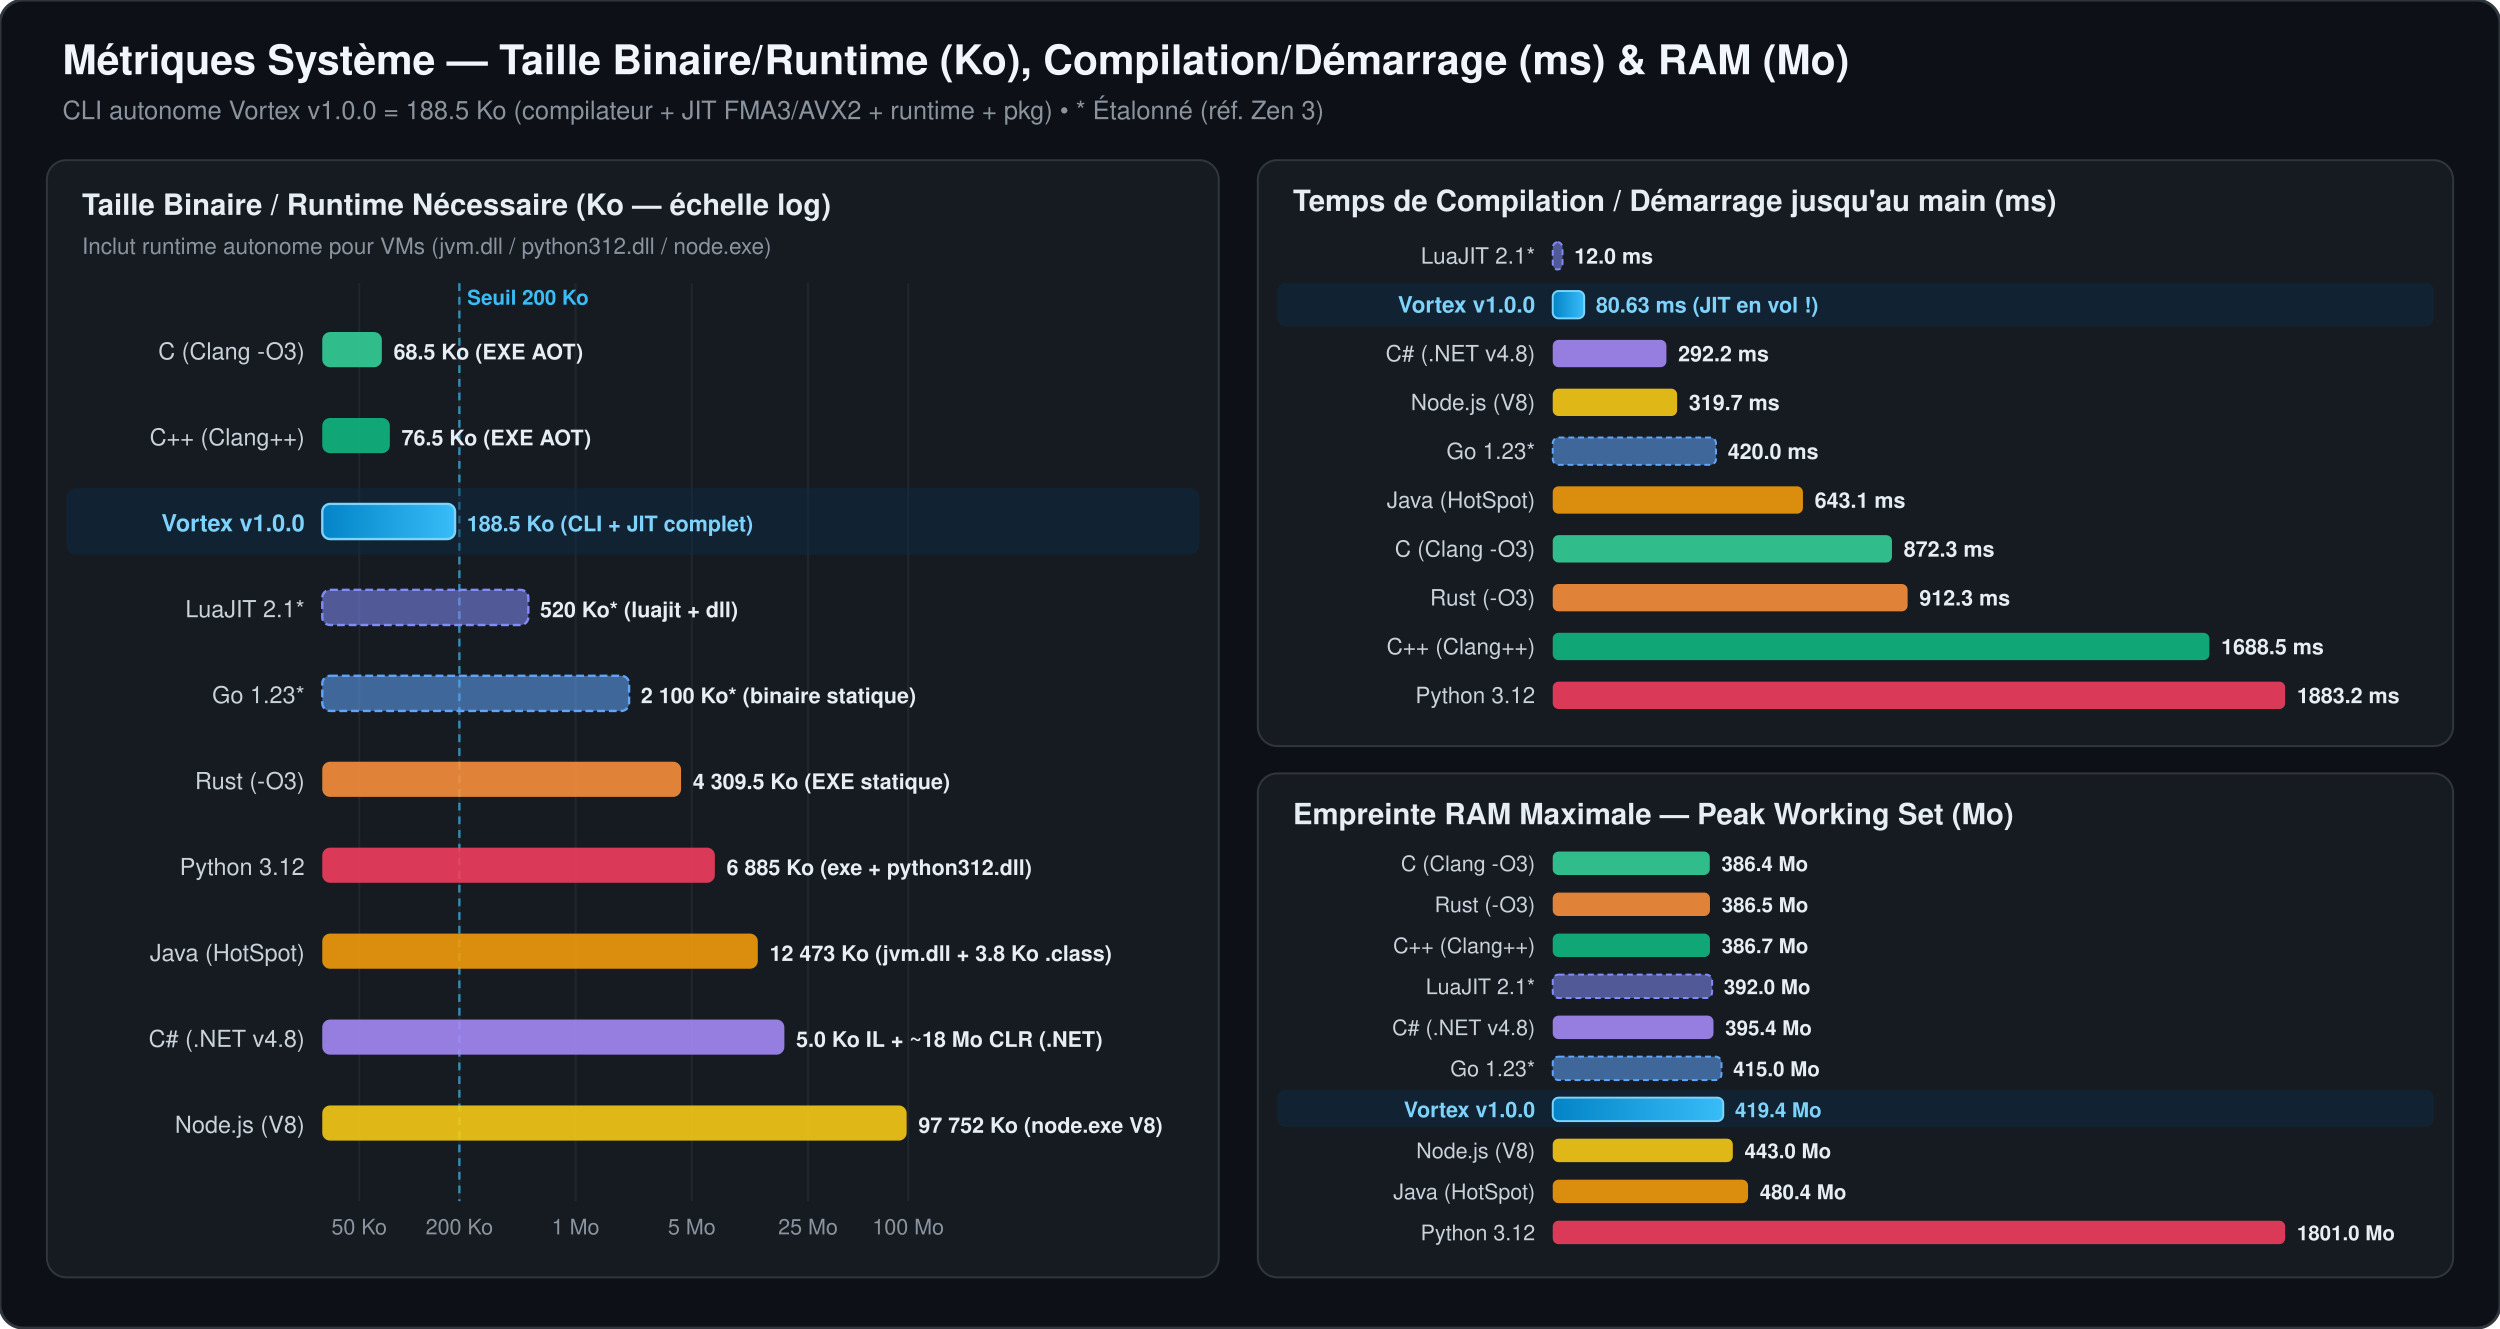
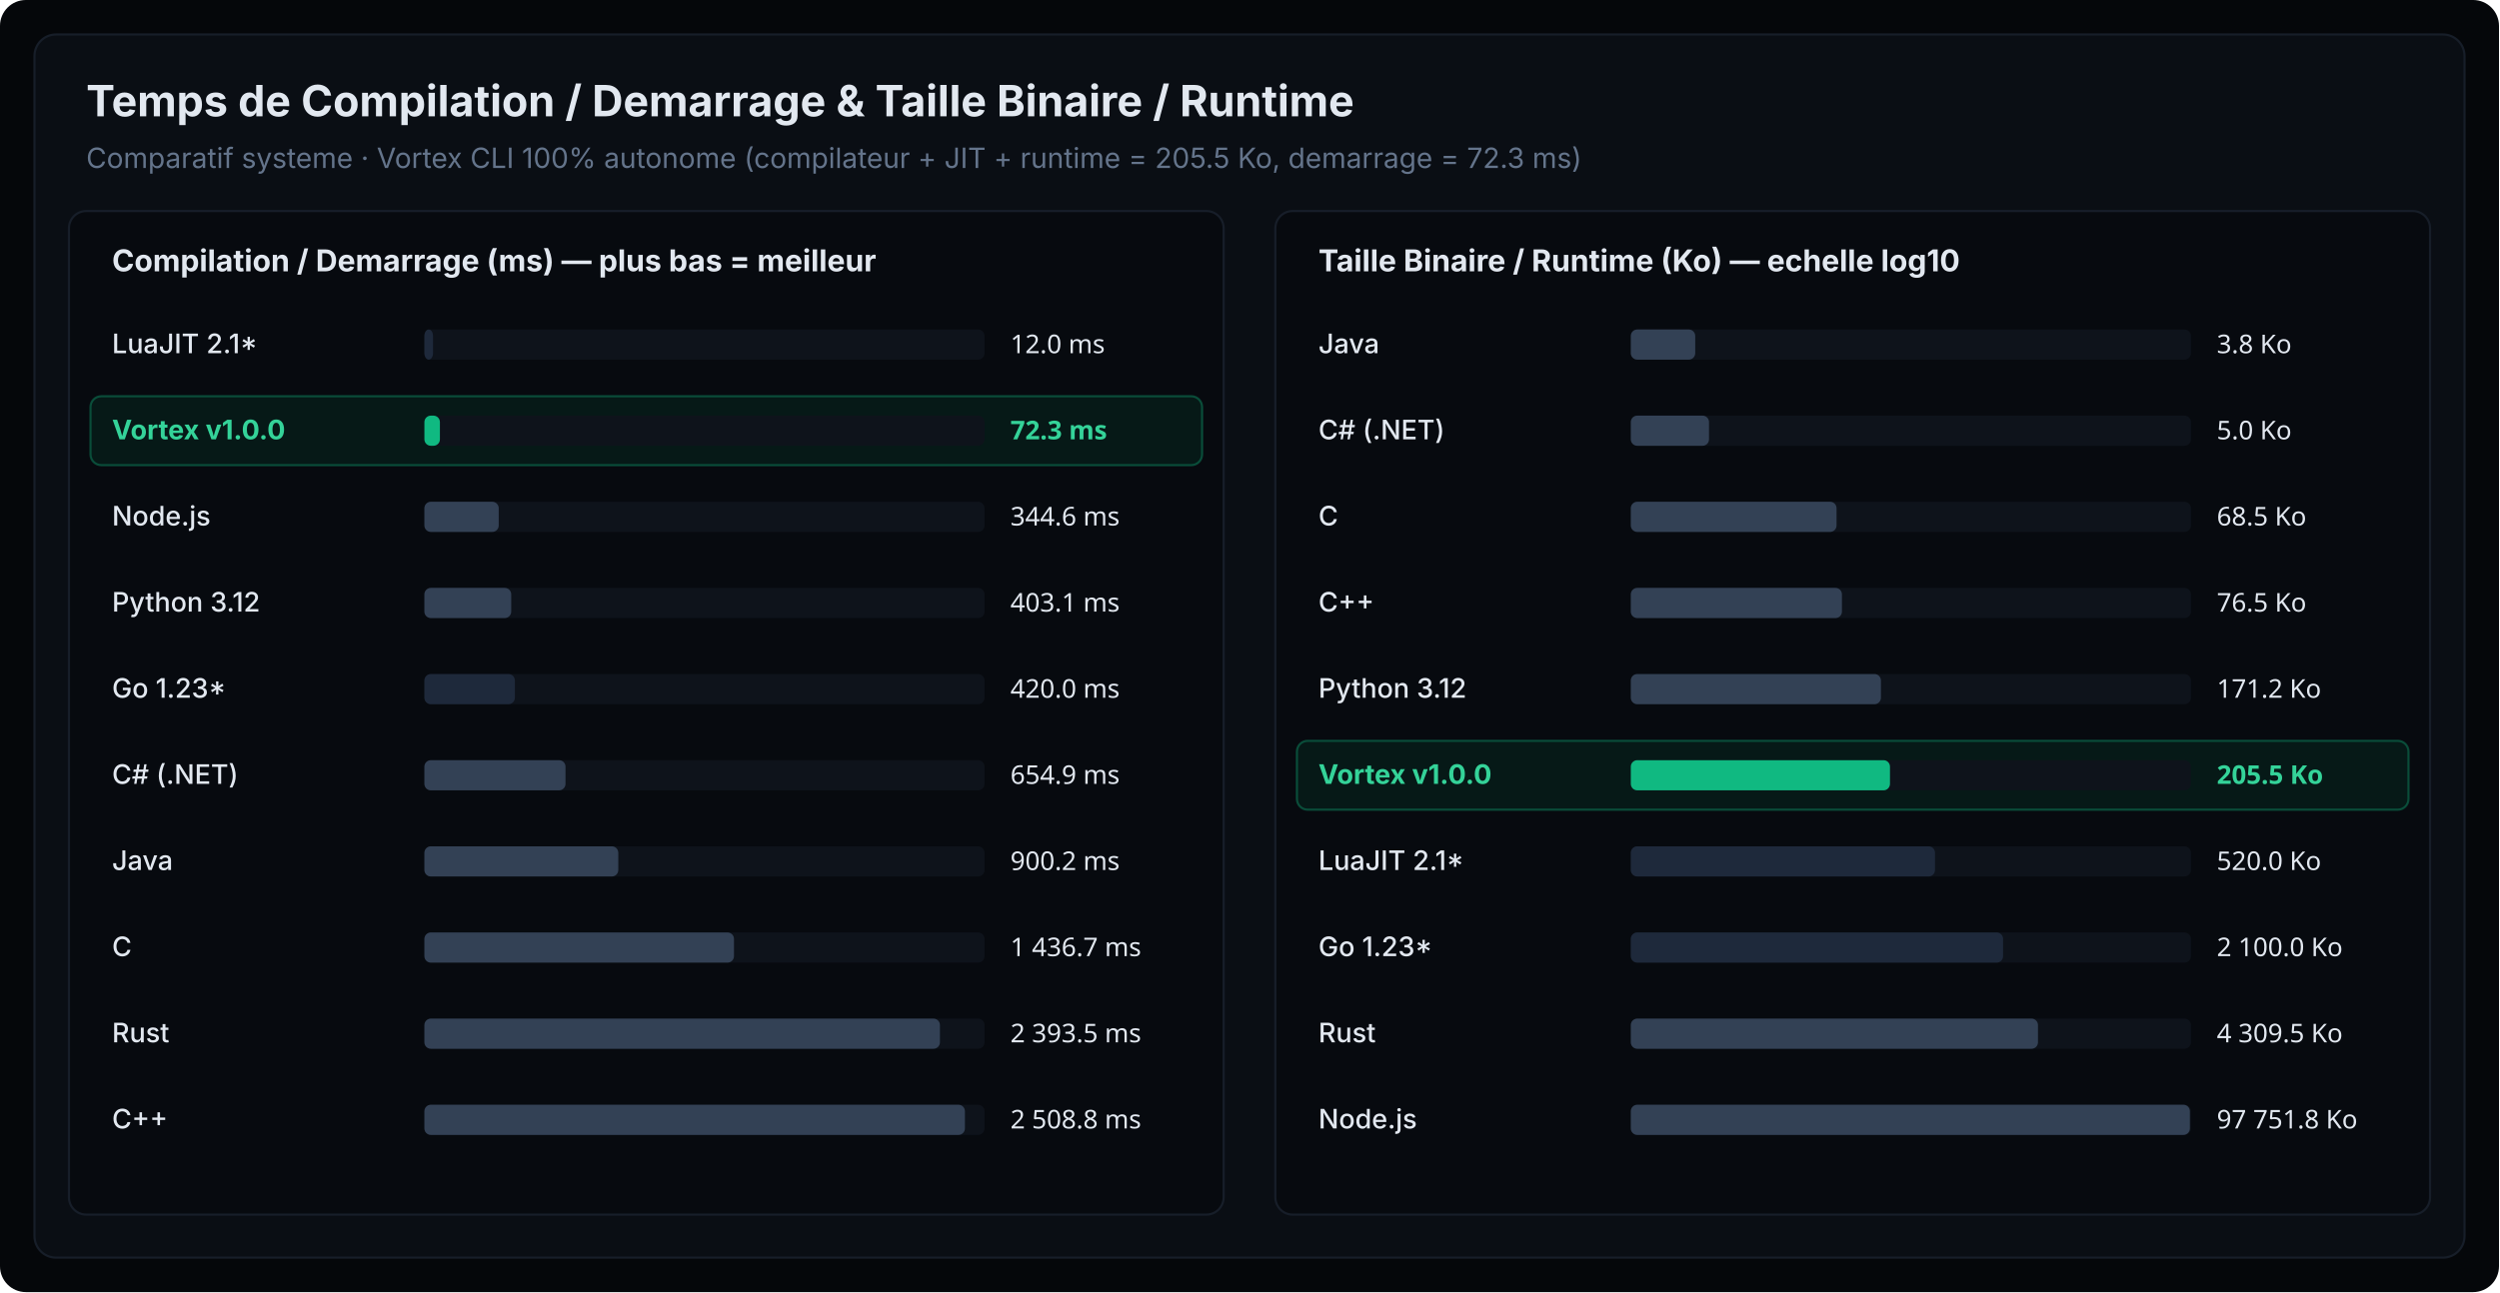
- <svg xmlns="http://www.w3.org/2000/svg" width="1280" height="680" viewBox="0 0 1280 680">
-   <defs>
-     <linearGradient id="vxGrad2" x1="0%" y1="0%" x2="100%" y2="0%">
-       <stop offset="0%" stop-color="#0284c7" />
-       <stop offset="100%" stop-color="#38bdf8" />
-     </linearGradient>
-   </defs>
-   <rect x="0" y="0" width="1280" height="680" rx="12" fill="#0d1117" stroke="#30363d" stroke-width="1.5" />
-   <text x="32" y="38" fill="#f0f6fc" font-family="-apple-system, BlinkMacSystemFont, 'Segoe UI', Helvetica, Arial, sans-serif" font-size="21" font-weight="700">Métriques Système — Taille Binaire/Runtime (Ko), Compilation/Démarrage (ms) &amp; RAM (Mo)</text>
-   <text x="32" y="61" fill="#8b949e" font-family="-apple-system, BlinkMacSystemFont, 'Segoe UI', Helvetica, Arial, sans-serif" font-size="13">CLI autonome Vortex v1.0.0 = 188.5 Ko (compilateur + JIT FMA3/AVX2 + runtime + pkg) • * Étalonné (réf. Zen 3)</text>
-   <rect x="24" y="82" width="600" height="572" rx="10" fill="#161b22" stroke="#30363d" stroke-width="1" />
-   <text x="42" y="110" fill="#e6edf3" font-family="-apple-system, BlinkMacSystemFont, 'Segoe UI', Helvetica, Arial, sans-serif" font-size="15" font-weight="600">Taille Binaire / Runtime Nécessaire (Ko — échelle log)</text>
-   <text x="42" y="130" fill="#8b949e" font-family="-apple-system, BlinkMacSystemFont, 'Segoe UI', Helvetica, Arial, sans-serif" font-size="11.5">Inclut runtime autonome pour VMs (jvm.dll / python312.dll / node.exe)</text>
-   <line x1="183.9" y1="145" x2="183.9" y2="615" stroke="#21262d" stroke-width="1" />
-   <text x="183.9" y="632" text-anchor="middle" fill="#8b949e" font-family="-apple-system, BlinkMacSystemFont, 'Segoe UI', Helvetica, Arial, sans-serif" font-size="11">50 Ko</text>
-   <line x1="235.2" y1="145" x2="235.2" y2="615" stroke="#21262d" stroke-width="1" />
-   <text x="235.2" y="632" text-anchor="middle" fill="#8b949e" font-family="-apple-system, BlinkMacSystemFont, 'Segoe UI', Helvetica, Arial, sans-serif" font-size="11">200 Ko</text>
-   <line x1="294.7" y1="145" x2="294.7" y2="615" stroke="#21262d" stroke-width="1" />
-   <text x="294.7" y="632" text-anchor="middle" fill="#8b949e" font-family="-apple-system, BlinkMacSystemFont, 'Segoe UI', Helvetica, Arial, sans-serif" font-size="11">1 Mo</text>
-   <line x1="354.2" y1="145" x2="354.2" y2="615" stroke="#21262d" stroke-width="1" />
-   <text x="354.2" y="632" text-anchor="middle" fill="#8b949e" font-family="-apple-system, BlinkMacSystemFont, 'Segoe UI', Helvetica, Arial, sans-serif" font-size="11">5 Mo</text>
-   <line x1="413.7" y1="145" x2="413.7" y2="615" stroke="#21262d" stroke-width="1" />
-   <text x="413.7" y="632" text-anchor="middle" fill="#8b949e" font-family="-apple-system, BlinkMacSystemFont, 'Segoe UI', Helvetica, Arial, sans-serif" font-size="11">25 Mo</text>
-   <line x1="465.0" y1="145" x2="465.0" y2="615" stroke="#21262d" stroke-width="1" />
-   <text x="465.0" y="632" text-anchor="middle" fill="#8b949e" font-family="-apple-system, BlinkMacSystemFont, 'Segoe UI', Helvetica, Arial, sans-serif" font-size="11">100 Mo</text>
-   <line x1="235.2" y1="145" x2="235.2" y2="615" stroke="#38bdf8" stroke-dasharray="4,3" stroke-width="1.2" opacity="0.7" />
-   <text x="239.2" y="156" fill="#38bdf8" font-family="-apple-system, BlinkMacSystemFont, 'Segoe UI', Helvetica, Arial, sans-serif" font-size="10.5" font-weight="600">Seuil 200 Ko</text>
-   <text x="156" y="184" text-anchor="end" fill="#c9d1d9" font-family="-apple-system, BlinkMacSystemFont, 'Segoe UI', Helvetica, Arial, sans-serif" font-size="12" font-weight="500">C (Clang -O3)</text>
-   <rect x="165" y="170" width="30.5" height="18" rx="4" fill="#34d399" fill-opacity="0.88" />
-   <text x="201.5" y="184" fill="#e6edf3" font-family="-apple-system, BlinkMacSystemFont, 'Segoe UI', Helvetica, Arial, sans-serif" font-size="11" font-weight="600">68.5 Ko (EXE AOT)</text>
-   <text x="156" y="228" text-anchor="end" fill="#c9d1d9" font-family="-apple-system, BlinkMacSystemFont, 'Segoe UI', Helvetica, Arial, sans-serif" font-size="12" font-weight="500">C++ (Clang++)</text>
-   <rect x="165" y="214" width="34.6" height="18" rx="4" fill="#10b981" fill-opacity="0.88" />
-   <text x="205.6" y="228" fill="#e6edf3" font-family="-apple-system, BlinkMacSystemFont, 'Segoe UI', Helvetica, Arial, sans-serif" font-size="11" font-weight="600">76.5 Ko (EXE AOT)</text>
-   <rect x="34" y="250" width="580" height="34" rx="5" fill="#0c2d48" fill-opacity="0.45" />
-   <text x="156" y="272" text-anchor="end" fill="#7dd3fc" font-family="-apple-system, BlinkMacSystemFont, 'Segoe UI', Helvetica, Arial, sans-serif" font-size="12" font-weight="700">Vortex v1.0.0</text>
-   <rect x="165" y="258" width="68.0" height="18" rx="4" fill="url(#vxGrad2)" stroke="#7dd3fc" stroke-width="1.2" />
-   <text x="239.0" y="272" fill="#7dd3fc" font-family="-apple-system, BlinkMacSystemFont, 'Segoe UI', Helvetica, Arial, sans-serif" font-size="11" font-weight="700">188.5 Ko (CLI + JIT complet)</text>
-   <text x="156" y="316" text-anchor="end" fill="#c9d1d9" font-family="-apple-system, BlinkMacSystemFont, 'Segoe UI', Helvetica, Arial, sans-serif" font-size="12" font-weight="500">LuaJIT 2.1*</text>
-   <rect x="165" y="302" width="105.5" height="18" rx="4" fill="#818cf8" fill-opacity="0.55" stroke="#818cf8" stroke-dasharray="4,2" stroke-width="1.2" />
-   <text x="276.5" y="316" fill="#e6edf3" font-family="-apple-system, BlinkMacSystemFont, 'Segoe UI', Helvetica, Arial, sans-serif" font-size="11" font-weight="600">520 Ko* (luajit + dll)</text>
-   <text x="156" y="360" text-anchor="end" fill="#c9d1d9" font-family="-apple-system, BlinkMacSystemFont, 'Segoe UI', Helvetica, Arial, sans-serif" font-size="12" font-weight="500">Go 1.23*</text>
-   <rect x="165" y="346" width="157.1" height="18" rx="4" fill="#60a5fa" fill-opacity="0.55" stroke="#60a5fa" stroke-dasharray="4,2" stroke-width="1.2" />
-   <text x="328.1" y="360" fill="#e6edf3" font-family="-apple-system, BlinkMacSystemFont, 'Segoe UI', Helvetica, Arial, sans-serif" font-size="11" font-weight="600">2 100 Ko* (binaire statique)</text>
-   <text x="156" y="404" text-anchor="end" fill="#c9d1d9" font-family="-apple-system, BlinkMacSystemFont, 'Segoe UI', Helvetica, Arial, sans-serif" font-size="12" font-weight="500">Rust (-O3)</text>
-   <rect x="165" y="390" width="183.7" height="18" rx="4" fill="#fb923c" fill-opacity="0.88" />
-   <text x="354.7" y="404" fill="#e6edf3" font-family="-apple-system, BlinkMacSystemFont, 'Segoe UI', Helvetica, Arial, sans-serif" font-size="11" font-weight="600">4 309.5 Ko (EXE statique)</text>
-   <text x="156" y="448" text-anchor="end" fill="#c9d1d9" font-family="-apple-system, BlinkMacSystemFont, 'Segoe UI', Helvetica, Arial, sans-serif" font-size="12" font-weight="500">Python 3.12</text>
-   <rect x="165" y="434" width="201.0" height="18" rx="4" fill="#f43f5e" fill-opacity="0.88" />
-   <text x="372.0" y="448" fill="#e6edf3" font-family="-apple-system, BlinkMacSystemFont, 'Segoe UI', Helvetica, Arial, sans-serif" font-size="11" font-weight="600">6 885 Ko (exe + python312.dll)</text>
-   <text x="156" y="492" text-anchor="end" fill="#c9d1d9" font-family="-apple-system, BlinkMacSystemFont, 'Segoe UI', Helvetica, Arial, sans-serif" font-size="12" font-weight="500">Java (HotSpot)</text>
-   <rect x="165" y="478" width="223.0" height="18" rx="4" fill="#f59e0b" fill-opacity="0.88" />
-   <text x="394.0" y="492" fill="#e6edf3" font-family="-apple-system, BlinkMacSystemFont, 'Segoe UI', Helvetica, Arial, sans-serif" font-size="11" font-weight="600">12 473 Ko (jvm.dll + 3.8 Ko .class)</text>
-   <text x="156" y="536" text-anchor="end" fill="#c9d1d9" font-family="-apple-system, BlinkMacSystemFont, 'Segoe UI', Helvetica, Arial, sans-serif" font-size="12" font-weight="500">C# (.NET v4.8)</text>
-   <rect x="165" y="522" width="236.6" height="18" rx="4" fill="#a78bfa" fill-opacity="0.88" />
-   <text x="407.6" y="536" fill="#e6edf3" font-family="-apple-system, BlinkMacSystemFont, 'Segoe UI', Helvetica, Arial, sans-serif" font-size="11" font-weight="600">5.0 Ko IL + ~18 Mo CLR (.NET)</text>
-   <text x="156" y="580" text-anchor="end" fill="#c9d1d9" font-family="-apple-system, BlinkMacSystemFont, 'Segoe UI', Helvetica, Arial, sans-serif" font-size="12" font-weight="500">Node.js (V8)</text>
-   <rect x="165" y="566" width="299.2" height="18" rx="4" fill="#facc15" fill-opacity="0.88" />
-   <text x="470.2" y="580" fill="#e6edf3" font-family="-apple-system, BlinkMacSystemFont, 'Segoe UI', Helvetica, Arial, sans-serif" font-size="11" font-weight="600">97 752 Ko (node.exe V8)</text>
-   <rect x="644" y="82" width="612" height="300" rx="10" fill="#161b22" stroke="#30363d" stroke-width="1" />
-   <text x="662" y="108" fill="#e6edf3" font-family="-apple-system, BlinkMacSystemFont, 'Segoe UI', Helvetica, Arial, sans-serif" font-size="15" font-weight="600">Temps de Compilation / Démarrage jusqu'au main (ms)</text>
-   <text x="786" y="135" text-anchor="end" fill="#c9d1d9" font-family="-apple-system, BlinkMacSystemFont, 'Segoe UI', Helvetica, Arial, sans-serif" font-size="11.5" font-weight="500">LuaJIT 2.1*</text>
-   <rect x="795" y="124" width="5.0" height="14" rx="3" fill="#818cf8" fill-opacity="0.55" stroke="#818cf8" stroke-dasharray="3,2" stroke-width="1" />
-   <text x="806.0" y="135" fill="#e6edf3" font-family="-apple-system, BlinkMacSystemFont, 'Segoe UI', Helvetica, Arial, sans-serif" font-size="11" font-weight="600">12.0 ms</text>
-   <rect x="654" y="145" width="592" height="22" rx="4" fill="#0c2d48" fill-opacity="0.45" />
-   <text x="786" y="160" text-anchor="end" fill="#7dd3fc" font-family="-apple-system, BlinkMacSystemFont, 'Segoe UI', Helvetica, Arial, sans-serif" font-size="11.5" font-weight="700">Vortex v1.0.0</text>
-   <rect x="795" y="149" width="16.1" height="14" rx="3" fill="url(#vxGrad2)" stroke="#7dd3fc" stroke-width="1" />
-   <text x="817.1" y="160" fill="#7dd3fc" font-family="-apple-system, BlinkMacSystemFont, 'Segoe UI', Helvetica, Arial, sans-serif" font-size="11" font-weight="700">80.63 ms (JIT en vol !)</text>
-   <text x="786" y="185" text-anchor="end" fill="#c9d1d9" font-family="-apple-system, BlinkMacSystemFont, 'Segoe UI', Helvetica, Arial, sans-serif" font-size="11.5" font-weight="500">C# (.NET v4.8)</text>
-   <rect x="795" y="174" width="58.2" height="14" rx="3" fill="#a78bfa" fill-opacity="0.88" />
-   <text x="859.2" y="185" fill="#e6edf3" font-family="-apple-system, BlinkMacSystemFont, 'Segoe UI', Helvetica, Arial, sans-serif" font-size="11" font-weight="600">292.2 ms</text>
-   <text x="786" y="210" text-anchor="end" fill="#c9d1d9" font-family="-apple-system, BlinkMacSystemFont, 'Segoe UI', Helvetica, Arial, sans-serif" font-size="11.5" font-weight="500">Node.js (V8)</text>
-   <rect x="795" y="199" width="63.7" height="14" rx="3" fill="#facc15" fill-opacity="0.88" />
-   <text x="864.7" y="210" fill="#e6edf3" font-family="-apple-system, BlinkMacSystemFont, 'Segoe UI', Helvetica, Arial, sans-serif" font-size="11" font-weight="600">319.7 ms</text>
-   <text x="786" y="235" text-anchor="end" fill="#c9d1d9" font-family="-apple-system, BlinkMacSystemFont, 'Segoe UI', Helvetica, Arial, sans-serif" font-size="11.5" font-weight="500">Go 1.23*</text>
-   <rect x="795" y="224" width="83.6" height="14" rx="3" fill="#60a5fa" fill-opacity="0.55" stroke="#60a5fa" stroke-dasharray="3,2" stroke-width="1" />
-   <text x="884.6" y="235" fill="#e6edf3" font-family="-apple-system, BlinkMacSystemFont, 'Segoe UI', Helvetica, Arial, sans-serif" font-size="11" font-weight="600">420.0 ms</text>
-   <text x="786" y="260" text-anchor="end" fill="#c9d1d9" font-family="-apple-system, BlinkMacSystemFont, 'Segoe UI', Helvetica, Arial, sans-serif" font-size="11.5" font-weight="500">Java (HotSpot)</text>
-   <rect x="795" y="249" width="128.1" height="14" rx="3" fill="#f59e0b" fill-opacity="0.88" />
-   <text x="929.1" y="260" fill="#e6edf3" font-family="-apple-system, BlinkMacSystemFont, 'Segoe UI', Helvetica, Arial, sans-serif" font-size="11" font-weight="600">643.1 ms</text>
-   <text x="786" y="285" text-anchor="end" fill="#c9d1d9" font-family="-apple-system, BlinkMacSystemFont, 'Segoe UI', Helvetica, Arial, sans-serif" font-size="11.5" font-weight="500">C (Clang -O3)</text>
-   <rect x="795" y="274" width="173.7" height="14" rx="3" fill="#34d399" fill-opacity="0.88" />
-   <text x="974.7" y="285" fill="#e6edf3" font-family="-apple-system, BlinkMacSystemFont, 'Segoe UI', Helvetica, Arial, sans-serif" font-size="11" font-weight="600">872.3 ms</text>
-   <text x="786" y="310" text-anchor="end" fill="#c9d1d9" font-family="-apple-system, BlinkMacSystemFont, 'Segoe UI', Helvetica, Arial, sans-serif" font-size="11.5" font-weight="500">Rust (-O3)</text>
-   <rect x="795" y="299" width="181.7" height="14" rx="3" fill="#fb923c" fill-opacity="0.88" />
-   <text x="982.7" y="310" fill="#e6edf3" font-family="-apple-system, BlinkMacSystemFont, 'Segoe UI', Helvetica, Arial, sans-serif" font-size="11" font-weight="600">912.3 ms</text>
-   <text x="786" y="335" text-anchor="end" fill="#c9d1d9" font-family="-apple-system, BlinkMacSystemFont, 'Segoe UI', Helvetica, Arial, sans-serif" font-size="11.5" font-weight="500">C++ (Clang++)</text>
-   <rect x="795" y="324" width="336.2" height="14" rx="3" fill="#10b981" fill-opacity="0.88" />
-   <text x="1137.2" y="335" fill="#e6edf3" font-family="-apple-system, BlinkMacSystemFont, 'Segoe UI', Helvetica, Arial, sans-serif" font-size="11" font-weight="600">1688.5 ms</text>
-   <text x="786" y="360" text-anchor="end" fill="#c9d1d9" font-family="-apple-system, BlinkMacSystemFont, 'Segoe UI', Helvetica, Arial, sans-serif" font-size="11.5" font-weight="500">Python 3.12</text>
-   <rect x="795" y="349" width="375.0" height="14" rx="3" fill="#f43f5e" fill-opacity="0.88" />
-   <text x="1176.0" y="360" fill="#e6edf3" font-family="-apple-system, BlinkMacSystemFont, 'Segoe UI', Helvetica, Arial, sans-serif" font-size="11" font-weight="600">1883.2 ms</text>
-   <rect x="644" y="396" width="612" height="258" rx="10" fill="#161b22" stroke="#30363d" stroke-width="1" />
-   <text x="662" y="422" fill="#e6edf3" font-family="-apple-system, BlinkMacSystemFont, 'Segoe UI', Helvetica, Arial, sans-serif" font-size="15" font-weight="600">Empreinte RAM Maximale — Peak Working Set (Mo)</text>
-   <text x="786" y="446" text-anchor="end" fill="#c9d1d9" font-family="-apple-system, BlinkMacSystemFont, 'Segoe UI', Helvetica, Arial, sans-serif" font-size="11" font-weight="500">C (Clang -O3)</text>
-   <rect x="795" y="436" width="80.4" height="12" rx="3" fill="#34d399" fill-opacity="0.88" />
-   <text x="881.4" y="446" fill="#e6edf3" font-family="-apple-system, BlinkMacSystemFont, 'Segoe UI', Helvetica, Arial, sans-serif" font-size="10.5" font-weight="600">386.4 Mo</text>
-   <text x="786" y="467" text-anchor="end" fill="#c9d1d9" font-family="-apple-system, BlinkMacSystemFont, 'Segoe UI', Helvetica, Arial, sans-serif" font-size="11" font-weight="500">Rust (-O3)</text>
-   <rect x="795" y="457" width="80.5" height="12" rx="3" fill="#fb923c" fill-opacity="0.88" />
-   <text x="881.5" y="467" fill="#e6edf3" font-family="-apple-system, BlinkMacSystemFont, 'Segoe UI', Helvetica, Arial, sans-serif" font-size="10.5" font-weight="600">386.5 Mo</text>
-   <text x="786" y="488" text-anchor="end" fill="#c9d1d9" font-family="-apple-system, BlinkMacSystemFont, 'Segoe UI', Helvetica, Arial, sans-serif" font-size="11" font-weight="500">C++ (Clang++)</text>
-   <rect x="795" y="478" width="80.5" height="12" rx="3" fill="#10b981" fill-opacity="0.88" />
-   <text x="881.5" y="488" fill="#e6edf3" font-family="-apple-system, BlinkMacSystemFont, 'Segoe UI', Helvetica, Arial, sans-serif" font-size="10.5" font-weight="600">386.7 Mo</text>
-   <text x="786" y="509" text-anchor="end" fill="#c9d1d9" font-family="-apple-system, BlinkMacSystemFont, 'Segoe UI', Helvetica, Arial, sans-serif" font-size="11" font-weight="500">LuaJIT 2.1*</text>
-   <rect x="795" y="499" width="81.6" height="12" rx="3" fill="#818cf8" fill-opacity="0.55" stroke="#818cf8" stroke-dasharray="3,2" stroke-width="1" />
-   <text x="882.6" y="509" fill="#e6edf3" font-family="-apple-system, BlinkMacSystemFont, 'Segoe UI', Helvetica, Arial, sans-serif" font-size="10.5" font-weight="600">392.0 Mo</text>
-   <text x="786" y="530" text-anchor="end" fill="#c9d1d9" font-family="-apple-system, BlinkMacSystemFont, 'Segoe UI', Helvetica, Arial, sans-serif" font-size="11" font-weight="500">C# (.NET v4.8)</text>
-   <rect x="795" y="520" width="82.3" height="12" rx="3" fill="#a78bfa" fill-opacity="0.88" />
-   <text x="883.3" y="530" fill="#e6edf3" font-family="-apple-system, BlinkMacSystemFont, 'Segoe UI', Helvetica, Arial, sans-serif" font-size="10.5" font-weight="600">395.4 Mo</text>
-   <text x="786" y="551" text-anchor="end" fill="#c9d1d9" font-family="-apple-system, BlinkMacSystemFont, 'Segoe UI', Helvetica, Arial, sans-serif" font-size="11" font-weight="500">Go 1.23*</text>
-   <rect x="795" y="541" width="86.4" height="12" rx="3" fill="#60a5fa" fill-opacity="0.55" stroke="#60a5fa" stroke-dasharray="3,2" stroke-width="1" />
-   <text x="887.4" y="551" fill="#e6edf3" font-family="-apple-system, BlinkMacSystemFont, 'Segoe UI', Helvetica, Arial, sans-serif" font-size="10.5" font-weight="600">415.0 Mo</text>
-   <rect x="654" y="558" width="592" height="19" rx="4" fill="#0c2d48" fill-opacity="0.45" />
-   <text x="786" y="572" text-anchor="end" fill="#7dd3fc" font-family="-apple-system, BlinkMacSystemFont, 'Segoe UI', Helvetica, Arial, sans-serif" font-size="11" font-weight="700">Vortex v1.0.0</text>
-   <rect x="795" y="562" width="87.3" height="12" rx="3" fill="url(#vxGrad2)" stroke="#7dd3fc" stroke-width="1" />
-   <text x="888.3" y="572" fill="#7dd3fc" font-family="-apple-system, BlinkMacSystemFont, 'Segoe UI', Helvetica, Arial, sans-serif" font-size="10.5" font-weight="700">419.4 Mo</text>
-   <text x="786" y="593" text-anchor="end" fill="#c9d1d9" font-family="-apple-system, BlinkMacSystemFont, 'Segoe UI', Helvetica, Arial, sans-serif" font-size="11" font-weight="500">Node.js (V8)</text>
-   <rect x="795" y="583" width="92.2" height="12" rx="3" fill="#facc15" fill-opacity="0.88" />
-   <text x="893.2" y="593" fill="#e6edf3" font-family="-apple-system, BlinkMacSystemFont, 'Segoe UI', Helvetica, Arial, sans-serif" font-size="10.5" font-weight="600">443.0 Mo</text>
-   <text x="786" y="614" text-anchor="end" fill="#c9d1d9" font-family="-apple-system, BlinkMacSystemFont, 'Segoe UI', Helvetica, Arial, sans-serif" font-size="11" font-weight="500">Java (HotSpot)</text>
-   <rect x="795" y="604" width="100.0" height="12" rx="3" fill="#f59e0b" fill-opacity="0.88" />
-   <text x="901.0" y="614" fill="#e6edf3" font-family="-apple-system, BlinkMacSystemFont, 'Segoe UI', Helvetica, Arial, sans-serif" font-size="10.5" font-weight="600">480.4 Mo</text>
-   <text x="786" y="635" text-anchor="end" fill="#c9d1d9" font-family="-apple-system, BlinkMacSystemFont, 'Segoe UI', Helvetica, Arial, sans-serif" font-size="11" font-weight="500">Python 3.12</text>
-   <rect x="795" y="625" width="375.0" height="12" rx="3" fill="#f43f5e" fill-opacity="0.88" />
-   <text x="1176.0" y="635" fill="#e6edf3" font-family="-apple-system, BlinkMacSystemFont, 'Segoe UI', Helvetica, Arial, sans-serif" font-size="10.5" font-weight="600">1801.0 Mo</text>
+ <svg xmlns="http://www.w3.org/2000/svg" width="1160" height="600" viewBox="0 0 1160 600">
+   <rect width="100%" height="100%" rx="12" fill="#05070A" />
+   <rect x="16" y="16" width="1128" height="568" rx="10" fill="#0A0E14" stroke="#171E29" stroke-width="1" />
+   <text x="40" y="54" fill="#E2E8F0" font-family="Segoe UI, Inter, system-ui, sans-serif" font-size="20" font-weight="700">Temps de Compilation / Demarrage &amp; Taille Binaire / Runtime</text>
+   <text x="40" y="78" fill="#64748B" font-family="Segoe UI, Inter, system-ui, sans-serif" font-size="13">Comparatif systeme · Vortex CLI 100% autonome (compilateur + JIT + runtime = 205.5 Ko, demarrage = 72.3 ms)</text>
+   <rect x="32" y="98" width="536" height="466" rx="8" fill="#070A0F" stroke="#171E29" />
+   <rect x="592" y="98" width="536" height="466" rx="8" fill="#070A0F" stroke="#171E29" />
+   <text x="52" y="126" fill="#E2E8F0" font-family="Segoe UI, Inter, sans-serif" font-size="14" font-weight="700">Compilation / Demarrage (ms) — plus bas = meilleur</text>
+   <text x="612" y="126" fill="#E2E8F0" font-family="Segoe UI, Inter, sans-serif" font-size="14" font-weight="700">Taille Binaire / Runtime (Ko) — echelle log10</text>
+   <text x="52" y="164" fill="#E2E8F0" font-family="Segoe UI, Inter, sans-serif" font-size="12.5" font-weight="500">LuaJIT 2.1*</text>
+   <rect x="197" y="153" width="260" height="14" rx="3" fill="#0E131B" />
+   <rect x="197" y="153" width="4.0" height="14" rx="3" fill="#1E293B" />
+   <text x="469" y="164" fill="#E2E8F0" font-family="Consolas  monospace" font-size="12" font-weight="400">12.0 ms</text>
+   <rect x="42" y="184" width="516" height="32" rx="5" fill="#052E22" fill-opacity="0.45" stroke="#10B981" stroke-opacity="0.35" />
+   <text x="52" y="204" fill="#34D399" font-family="Segoe UI, Inter, sans-serif" font-size="12.5" font-weight="700">Vortex v1.0.0</text>
+   <rect x="197" y="193" width="260" height="14" rx="3" fill="#0E131B" />
+   <rect x="197" y="193" width="7.2" height="14" rx="3" fill="#10B981" />
+   <text x="469" y="204" fill="#34D399" font-family="Consolas  monospace" font-size="12" font-weight="700">72.3 ms</text>
+   <text x="52" y="244" fill="#E2E8F0" font-family="Segoe UI, Inter, sans-serif" font-size="12.5" font-weight="500">Node.js</text>
+   <rect x="197" y="233" width="260" height="14" rx="3" fill="#0E131B" />
+   <rect x="197" y="233" width="34.5" height="14" rx="3" fill="#334155" />
+   <text x="469" y="244" fill="#E2E8F0" font-family="Consolas  monospace" font-size="12" font-weight="400">344.6 ms</text>
+   <text x="52" y="284" fill="#E2E8F0" font-family="Segoe UI, Inter, sans-serif" font-size="12.5" font-weight="500">Python 3.12</text>
+   <rect x="197" y="273" width="260" height="14" rx="3" fill="#0E131B" />
+   <rect x="197" y="273" width="40.3" height="14" rx="3" fill="#334155" />
+   <text x="469" y="284" fill="#E2E8F0" font-family="Consolas  monospace" font-size="12" font-weight="400">403.1 ms</text>
+   <text x="52" y="324" fill="#E2E8F0" font-family="Segoe UI, Inter, sans-serif" font-size="12.5" font-weight="500">Go 1.23*</text>
+   <rect x="197" y="313" width="260" height="14" rx="3" fill="#0E131B" />
+   <rect x="197" y="313" width="42.0" height="14" rx="3" fill="#1E293B" />
+   <text x="469" y="324" fill="#E2E8F0" font-family="Consolas  monospace" font-size="12" font-weight="400">420.0 ms</text>
+   <text x="52" y="364" fill="#E2E8F0" font-family="Segoe UI, Inter, sans-serif" font-size="12.5" font-weight="500">C# (.NET)</text>
+   <rect x="197" y="353" width="260" height="14" rx="3" fill="#0E131B" />
+   <rect x="197" y="353" width="65.5" height="14" rx="3" fill="#334155" />
+   <text x="469" y="364" fill="#E2E8F0" font-family="Consolas  monospace" font-size="12" font-weight="400">654.9 ms</text>
+   <text x="52" y="404" fill="#E2E8F0" font-family="Segoe UI, Inter, sans-serif" font-size="12.5" font-weight="500">Java</text>
+   <rect x="197" y="393" width="260" height="14" rx="3" fill="#0E131B" />
+   <rect x="197" y="393" width="90.0" height="14" rx="3" fill="#334155" />
+   <text x="469" y="404" fill="#E2E8F0" font-family="Consolas  monospace" font-size="12" font-weight="400">900.2 ms</text>
+   <text x="52" y="444" fill="#E2E8F0" font-family="Segoe UI, Inter, sans-serif" font-size="12.5" font-weight="500">C</text>
+   <rect x="197" y="433" width="260" height="14" rx="3" fill="#0E131B" />
+   <rect x="197" y="433" width="143.7" height="14" rx="3" fill="#334155" />
+   <text x="469" y="444" fill="#E2E8F0" font-family="Consolas  monospace" font-size="12" font-weight="400">1 436.7 ms</text>
+   <text x="52" y="484" fill="#E2E8F0" font-family="Segoe UI, Inter, sans-serif" font-size="12.5" font-weight="500">Rust</text>
+   <rect x="197" y="473" width="260" height="14" rx="3" fill="#0E131B" />
+   <rect x="197" y="473" width="239.3" height="14" rx="3" fill="#334155" />
+   <text x="469" y="484" fill="#E2E8F0" font-family="Consolas  monospace" font-size="12" font-weight="400">2 393.5 ms</text>
+   <text x="52" y="524" fill="#E2E8F0" font-family="Segoe UI, Inter, sans-serif" font-size="12.5" font-weight="500">C++</text>
+   <rect x="197" y="513" width="260" height="14" rx="3" fill="#0E131B" />
+   <rect x="197" y="513" width="250.9" height="14" rx="3" fill="#334155" />
+   <text x="469" y="524" fill="#E2E8F0" font-family="Consolas  monospace" font-size="12" font-weight="400">2 508.8 ms</text>
+   <text x="612" y="164" fill="#E2E8F0" font-family="Segoe UI, Inter, sans-serif" font-size="12.5" font-weight="500">Java</text>
+   <rect x="757" y="153" width="260" height="14" rx="3" fill="#0E131B" />
+   <rect x="757" y="153" width="29.9" height="14" rx="3" fill="#334155" />
+   <text x="1029" y="164" fill="#E2E8F0" font-family="Consolas  monospace" font-size="12" font-weight="400">3.8 Ko</text>
+   <text x="612" y="204" fill="#E2E8F0" font-family="Segoe UI, Inter, sans-serif" font-size="12.5" font-weight="500">C# (.NET)</text>
+   <rect x="757" y="193" width="260" height="14" rx="3" fill="#0E131B" />
+   <rect x="757" y="193" width="36.3" height="14" rx="3" fill="#334155" />
+   <text x="1029" y="204" fill="#E2E8F0" font-family="Consolas  monospace" font-size="12" font-weight="400">5.0 Ko</text>
+   <text x="612" y="244" fill="#E2E8F0" font-family="Segoe UI, Inter, sans-serif" font-size="12.5" font-weight="500">C</text>
+   <rect x="757" y="233" width="260" height="14" rx="3" fill="#0E131B" />
+   <rect x="757" y="233" width="95.5" height="14" rx="3" fill="#334155" />
+   <text x="1029" y="244" fill="#E2E8F0" font-family="Consolas  monospace" font-size="12" font-weight="400">68.5 Ko</text>
+   <text x="612" y="284" fill="#E2E8F0" font-family="Segoe UI, Inter, sans-serif" font-size="12.5" font-weight="500">C++</text>
+   <rect x="757" y="273" width="260" height="14" rx="3" fill="#0E131B" />
+   <rect x="757" y="273" width="98.0" height="14" rx="3" fill="#334155" />
+   <text x="1029" y="284" fill="#E2E8F0" font-family="Consolas  monospace" font-size="12" font-weight="400">76.5 Ko</text>
+   <text x="612" y="324" fill="#E2E8F0" font-family="Segoe UI, Inter, sans-serif" font-size="12.5" font-weight="500">Python 3.12</text>
+   <rect x="757" y="313" width="260" height="14" rx="3" fill="#0E131B" />
+   <rect x="757" y="313" width="116.1" height="14" rx="3" fill="#334155" />
+   <text x="1029" y="324" fill="#E2E8F0" font-family="Consolas  monospace" font-size="12" font-weight="400">171.2 Ko</text>
+   <rect x="602" y="344" width="516" height="32" rx="5" fill="#052E22" fill-opacity="0.45" stroke="#10B981" stroke-opacity="0.35" />
+   <text x="612" y="364" fill="#34D399" font-family="Segoe UI, Inter, sans-serif" font-size="12.5" font-weight="700">Vortex v1.0.0</text>
+   <rect x="757" y="353" width="260" height="14" rx="3" fill="#0E131B" />
+   <rect x="757" y="353" width="120.3" height="14" rx="3" fill="#10B981" />
+   <text x="1029" y="364" fill="#34D399" font-family="Consolas  monospace" font-size="12" font-weight="700">205.5 Ko</text>
+   <text x="612" y="404" fill="#E2E8F0" font-family="Segoe UI, Inter, sans-serif" font-size="12.5" font-weight="500">LuaJIT 2.1*</text>
+   <rect x="757" y="393" width="260" height="14" rx="3" fill="#0E131B" />
+   <rect x="757" y="393" width="141.2" height="14" rx="3" fill="#1E293B" />
+   <text x="1029" y="404" fill="#E2E8F0" font-family="Consolas  monospace" font-size="12" font-weight="400">520.0 Ko</text>
+   <text x="612" y="444" fill="#E2E8F0" font-family="Segoe UI, Inter, sans-serif" font-size="12.5" font-weight="500">Go 1.23*</text>
+   <rect x="757" y="433" width="260" height="14" rx="3" fill="#0E131B" />
+   <rect x="757" y="433" width="172.8" height="14" rx="3" fill="#1E293B" />
+   <text x="1029" y="444" fill="#E2E8F0" font-family="Consolas  monospace" font-size="12" font-weight="400">2 100.0 Ko</text>
+   <text x="612" y="484" fill="#E2E8F0" font-family="Segoe UI, Inter, sans-serif" font-size="12.5" font-weight="500">Rust</text>
+   <rect x="757" y="473" width="260" height="14" rx="3" fill="#0E131B" />
+   <rect x="757" y="473" width="189.0" height="14" rx="3" fill="#334155" />
+   <text x="1029" y="484" fill="#E2E8F0" font-family="Consolas  monospace" font-size="12" font-weight="400">4 309.5 Ko</text>
+   <text x="612" y="524" fill="#E2E8F0" font-family="Segoe UI, Inter, sans-serif" font-size="12.5" font-weight="500">Node.js</text>
+   <rect x="757" y="513" width="260" height="14" rx="3" fill="#0E131B" />
+   <rect x="757" y="513" width="259.5" height="14" rx="3" fill="#334155" />
+   <text x="1029" y="524" fill="#E2E8F0" font-family="Consolas  monospace" font-size="12" font-weight="400">97 751.8 Ko</text>
</svg>
